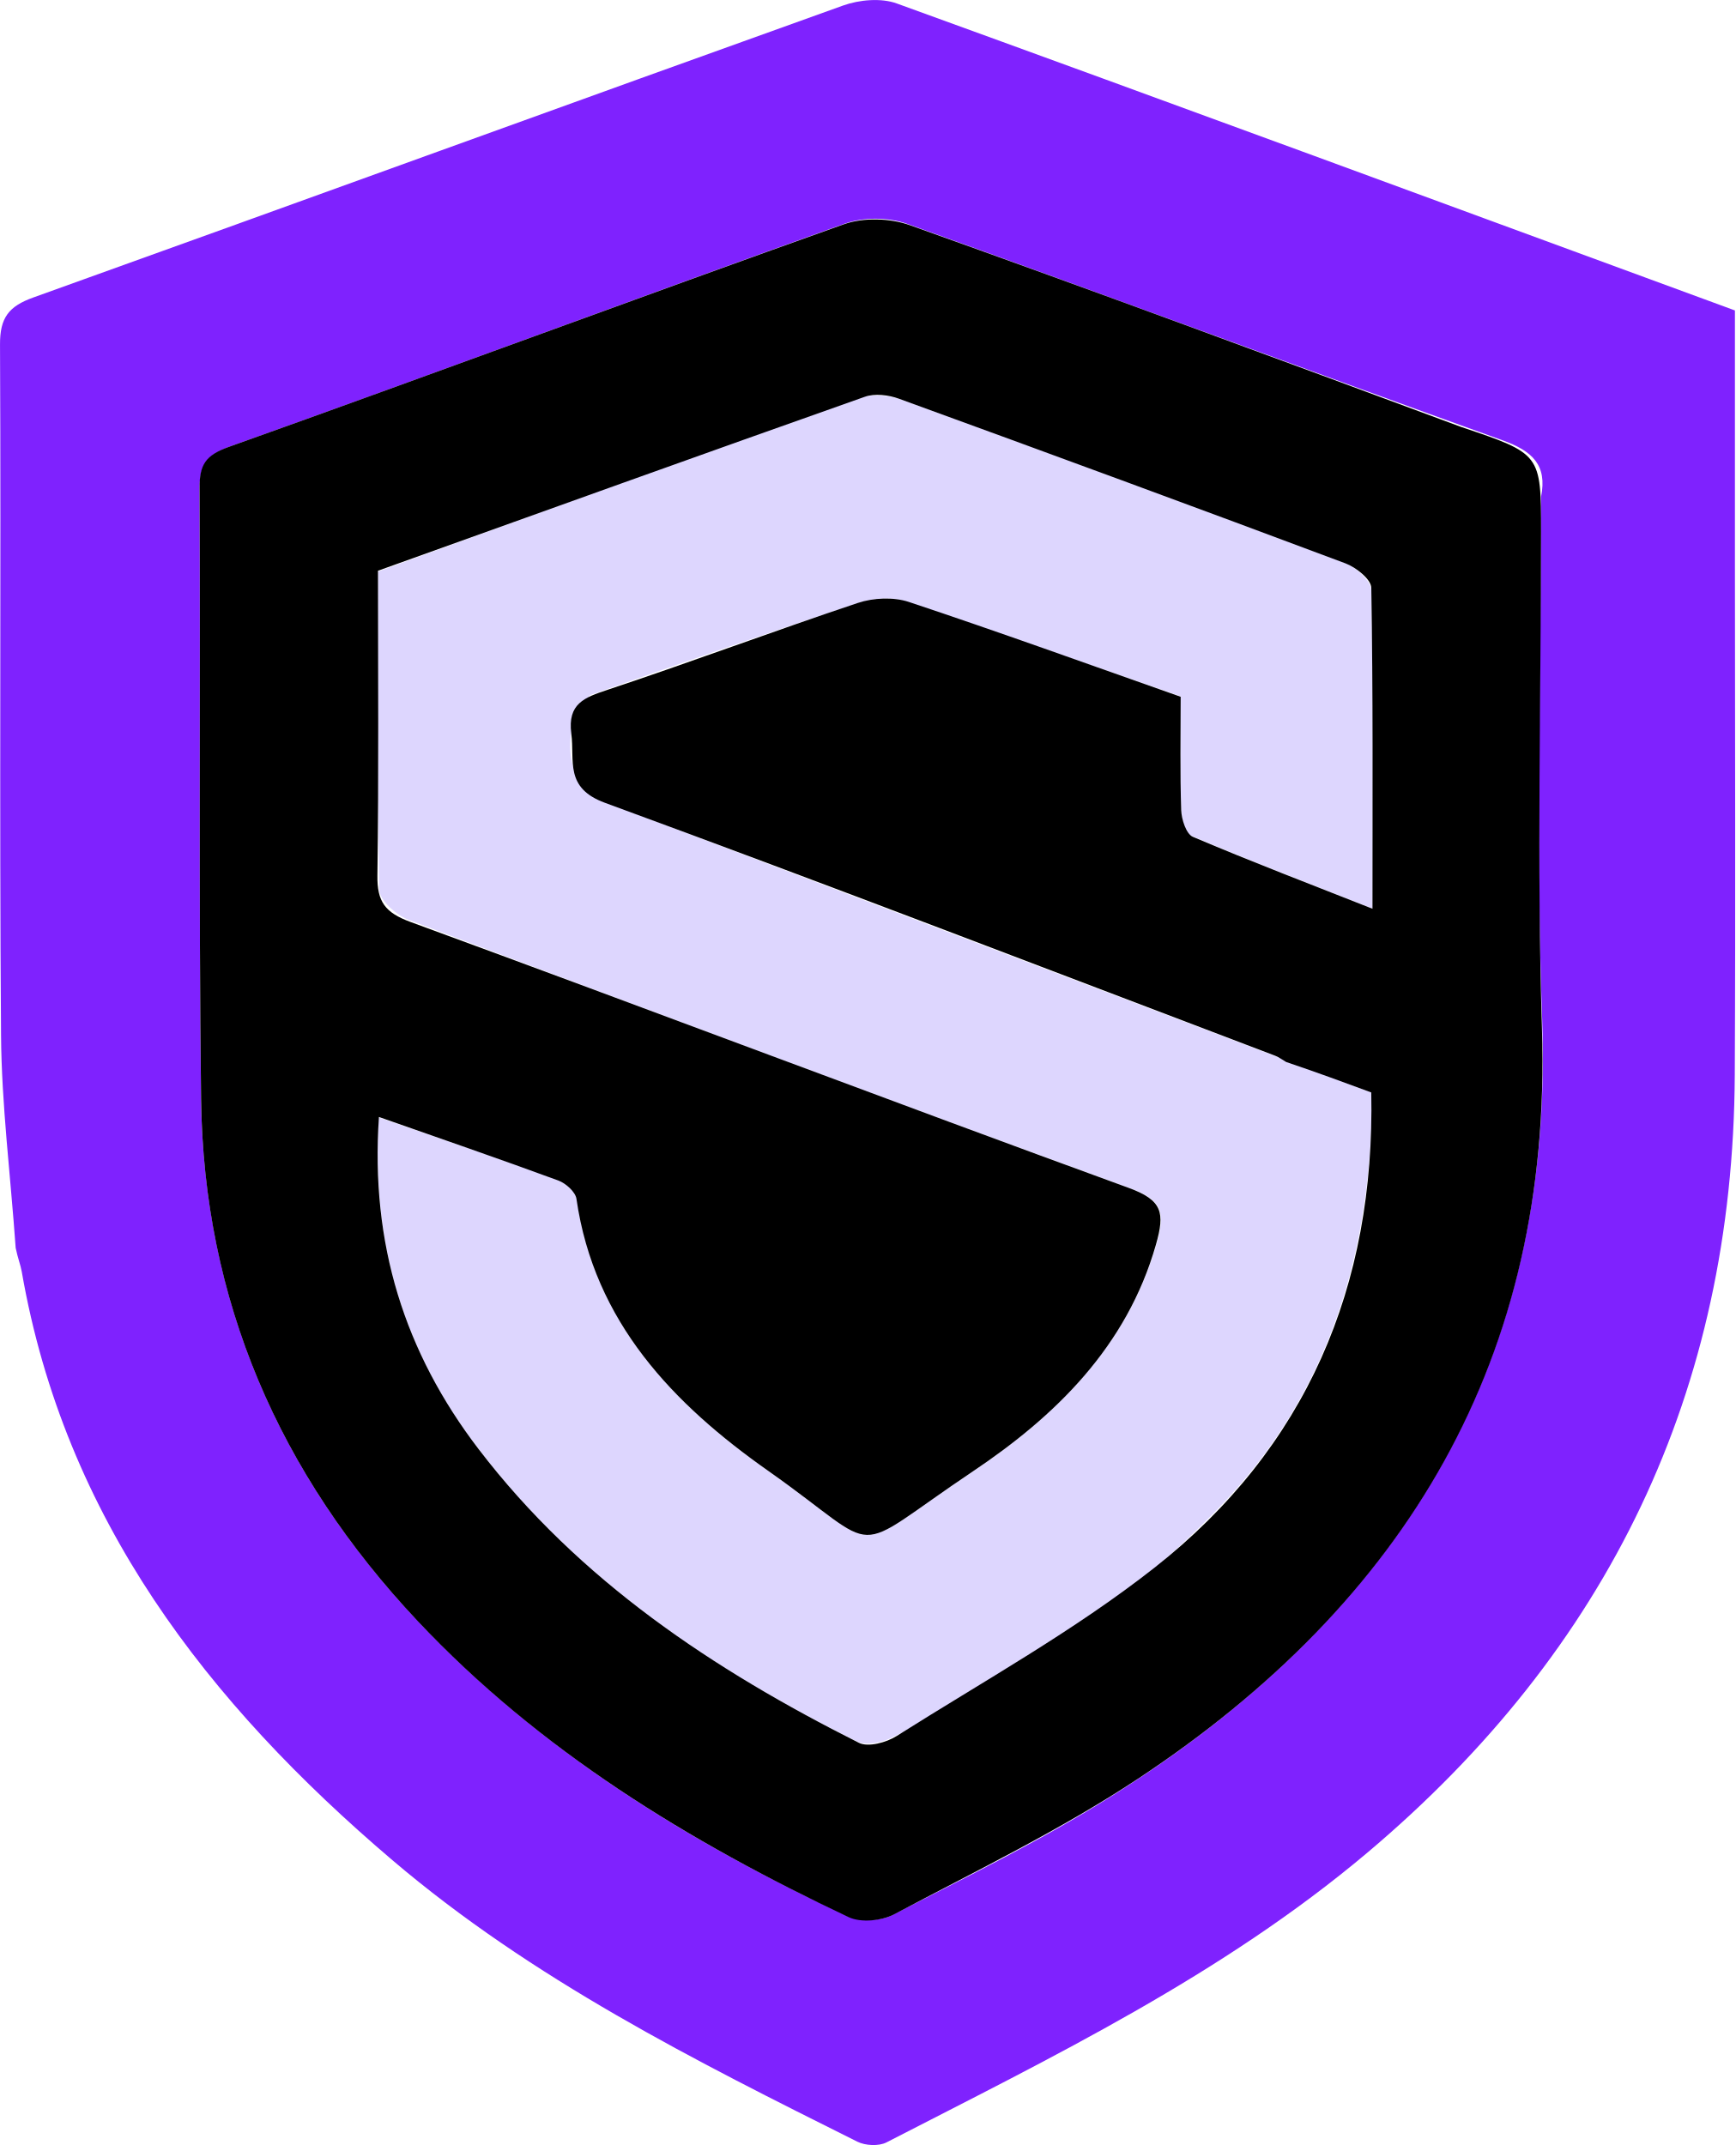
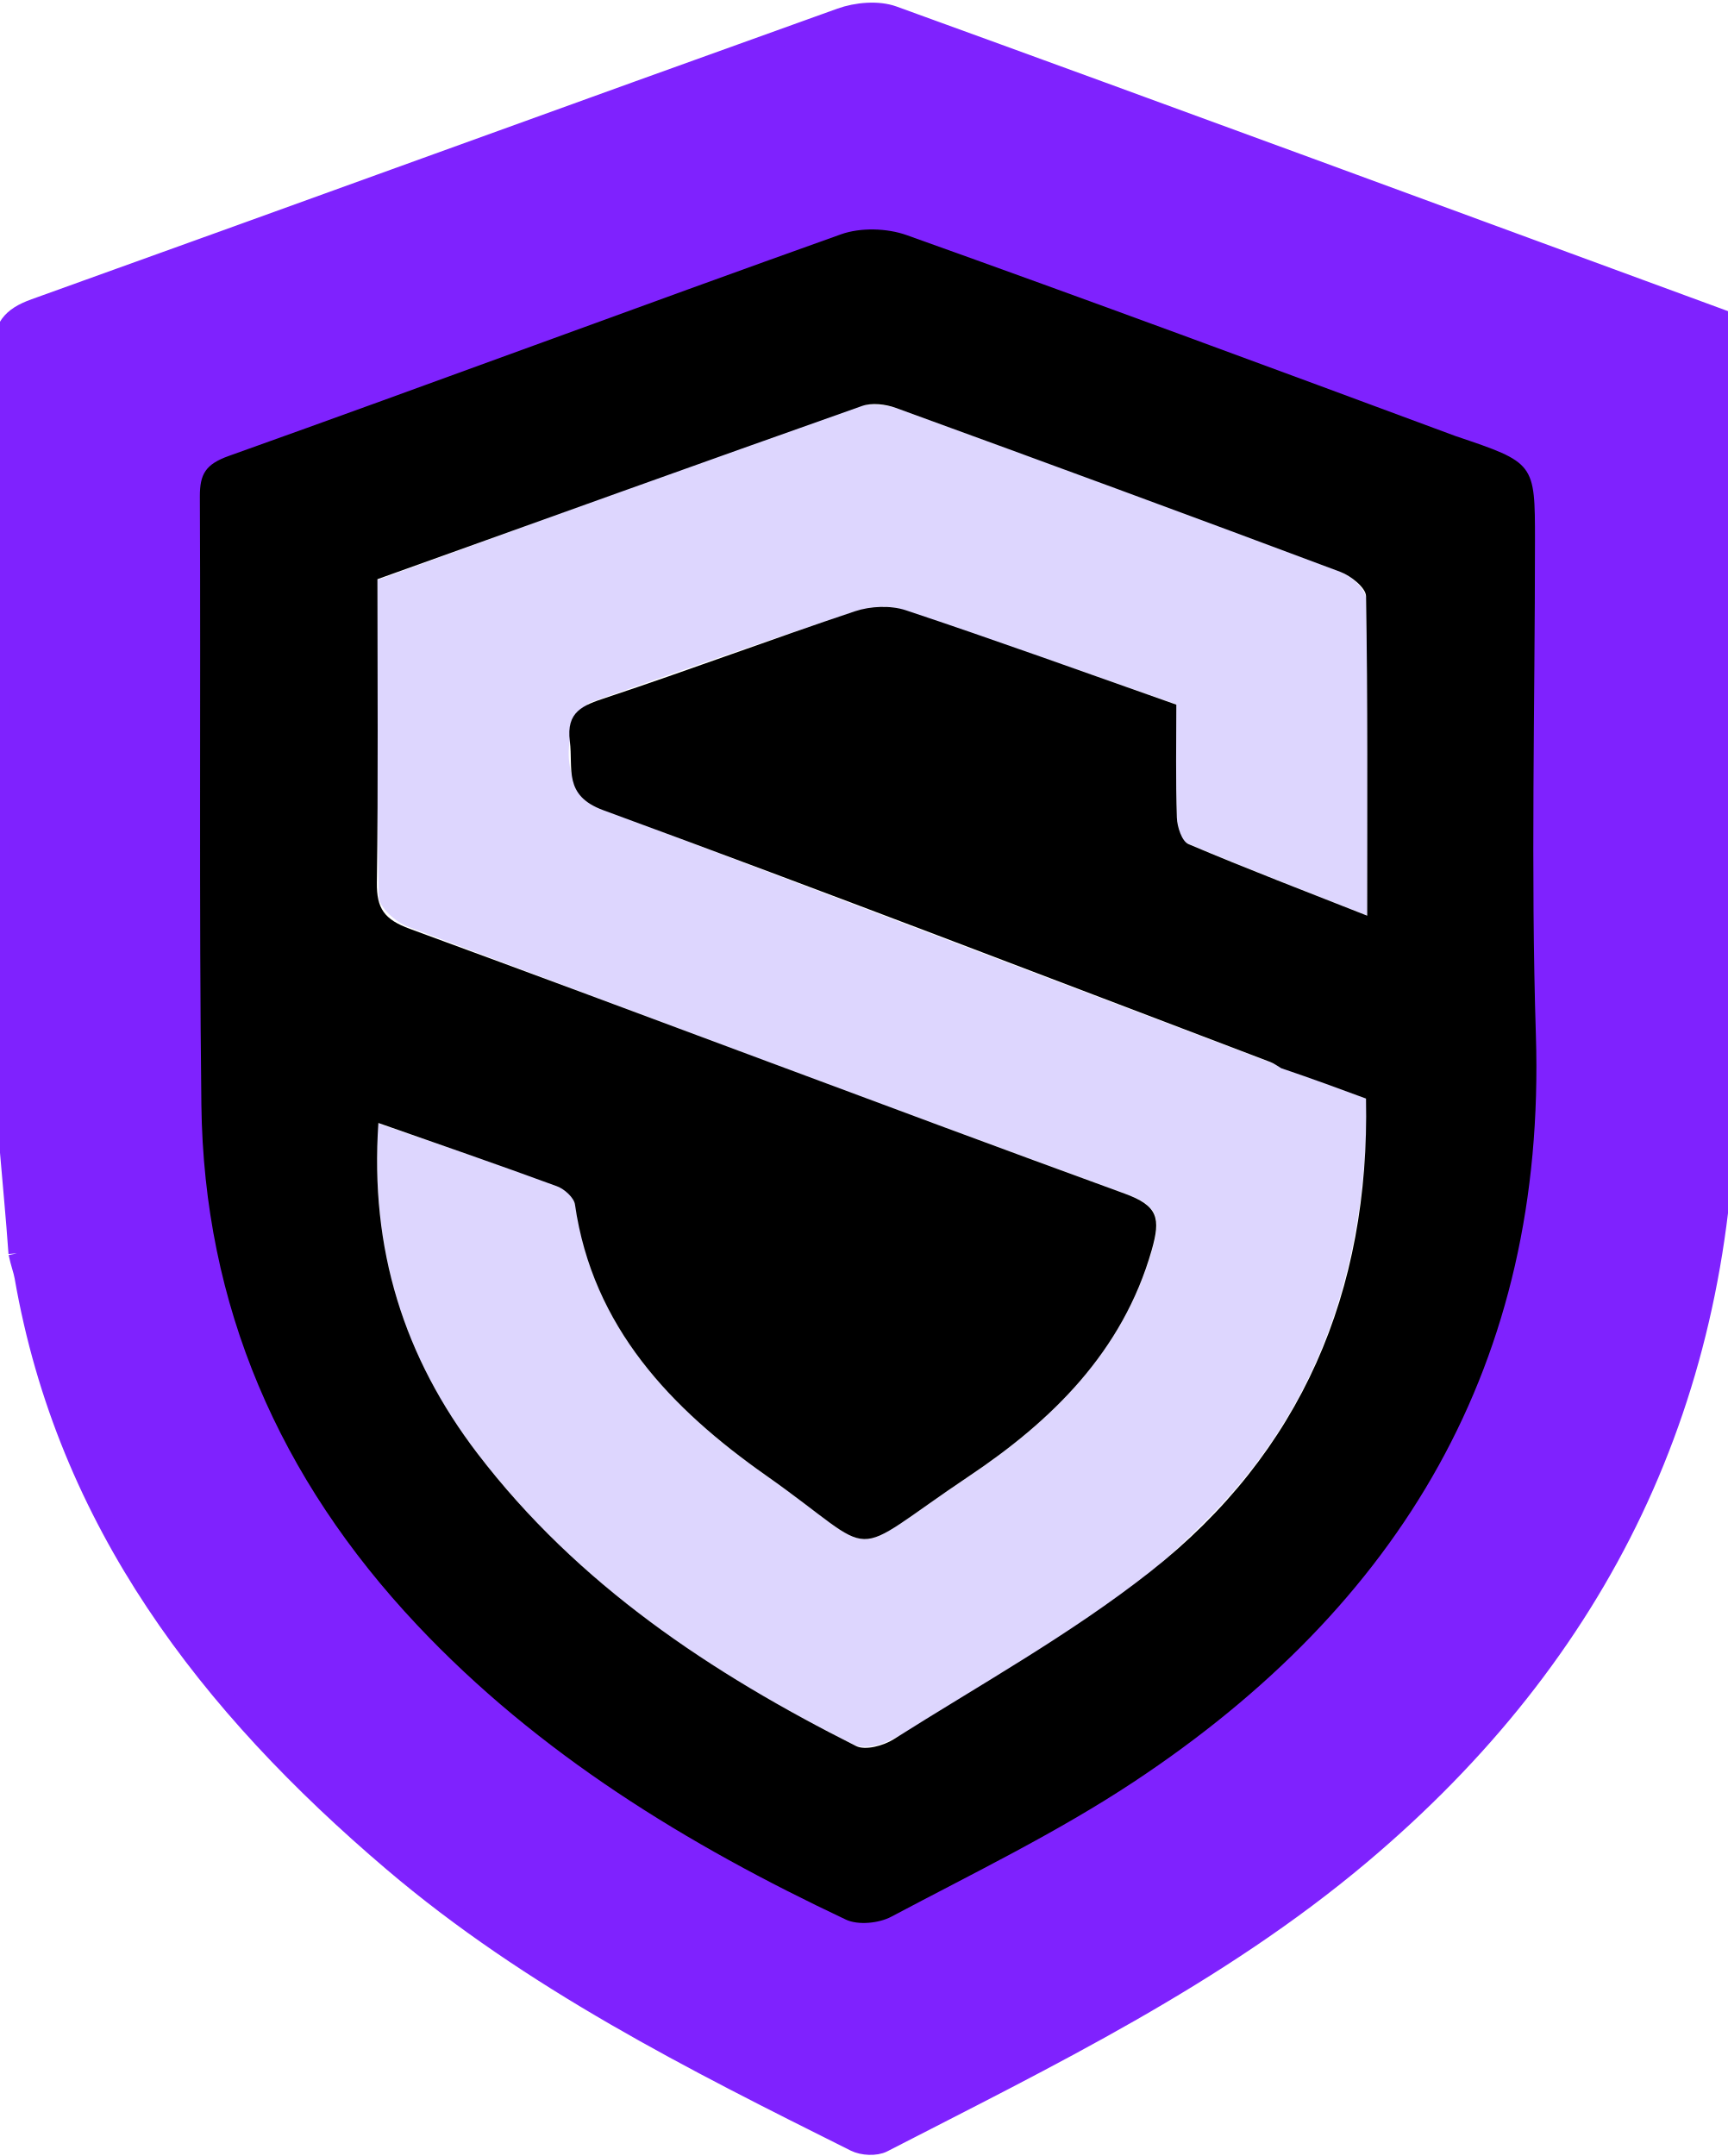
- <svg xmlns="http://www.w3.org/2000/svg" version="1.1" id="Layer_1" x="0px" y="0px" enable-background="new 0 0 1024 1024" viewBox="86.15 375.81 205.89 254.55">
+ <svg xmlns="http://www.w3.org/2000/svg" version="1.1" id="Layer_1" x="0px" y="0px" enable-background="new 0 0 1024 1024" viewBox="86 376 206 254" width="206" height="257">
  <path fill="none" opacity="1" stroke="none" d=" M545,1025   C363.333,1025 182.167,1025 1,1025   C1,683.667 1,342.333 1,1   C342.333,1 683.667,1 1025,1   C1025,342.333 1025,683.667 1025,1025   C865.167,1025 705.333,1025 545,1025  M88.024,524.339   C88.263,525.131 88.589,525.908 88.73,526.717   C93.826,556.02 110.756,577.874 132.705,596.555   C149.284,610.667 168.575,620.332 187.871,629.964   C188.824,630.44 190.418,630.523 191.334,630.051   C211.101,619.878 231.139,610.198 248.346,595.706   C277.027,571.551 291.795,540.92 291.986,503.384   C292.089,483.228 292.004,463.071 292.004,442.914   C292.004,432.769 292.004,422.624 292.004,412.651   C258.636,400.39 225.624,388.217 192.549,376.219   C190.682,375.542 188.106,375.777 186.175,376.469   C154.127,387.954 122.142,399.615 90.1,411.115   C87.197,412.156 86.137,413.5 86.152,416.692   C86.281,444.011 86.066,471.332 86.273,498.65   C86.336,506.926 87.394,515.195 88.024,524.339  M401.104,537.667   C392.226,544.008 382.489,544.176 372.49,541.36   C363.301,538.773 358.892,531.998 357.787,523.059   C349.552,523.059 341.779,523.059 333.716,523.059   C333.832,536.594 338.492,547.55 349.653,555.288   C367.005,567.321 400.299,566.856 417.517,554.776   C434.97,542.53 438.393,510.296 414.07,498.155   C408.912,495.581 403.324,493.769 397.793,492.062   C388.61,489.229 379.216,487.059 370.103,484.032   C365.073,482.361 361.788,478.551 362.008,472.702   C362.227,466.9 365.393,463.111 370.461,460.805   C378.474,457.157 386.618,457.232 394.638,460.676   C399.646,462.826 402.889,466.708 404.224,472.09   C404.529,473.319 405.007,474.506 405.342,475.518   C413.338,475.518 420.966,475.518 428.571,475.518   C429.24,466.672 425.405,456.826 418.782,450.126   C403.652,434.822 371.241,432.987 351.802,445.58   C332.752,457.921 328.49,490.57 354.811,502.537   C360.959,505.332 367.634,507.001 374.123,509.003   C382.036,511.443 390.33,512.944 397.878,516.2   C407.717,520.445 408.875,529.042 401.104,537.667  M837.896,525.635   C847.665,553.847 873.393,568.344 904.079,562.926   C926.226,559.016 945.463,538.745 945.069,519.604   C936.818,519.604 928.565,519.604 920.353,519.604   C920.08,520.273 919.868,520.723 919.708,521.19   C915.123,534.6 907.604,540.717 893.857,541.396   C880.878,542.036 870.585,536.873 864.971,524.915   C857.329,508.639 857.729,492.045 865.255,475.742   C866.482,473.085 868.47,470.66 870.516,468.519   C884.636,453.74 910.778,457.833 918.244,475.928   C919.047,477.874 919.666,479.897 920.273,481.611   C928.887,481.611 937.139,481.611 946.423,481.611   C944.302,475.576 942.973,469.838 940.373,464.749   C930.755,445.918 914.266,437.844 893.938,437.279   C872.235,436.675 854.355,444.735 843.211,463.999   C832.086,483.228 831.792,503.876 837.896,525.635  M818.186,537.5   C818.186,504.764 818.186,472.027 818.186,439.307   C809.735,439.307 801.833,439.307 793.574,439.307   C793.574,454.809 793.574,470.005 793.574,485.755   C778.083,461.935 744.768,469.224 734.982,492.164   C727.335,510.091 727.407,528.192 736.498,545.601   C743.985,559.938 759.783,566.665 775.42,562.967   C783.557,561.043 789.256,555.783 794.067,547.378   C794.067,553.201 794.067,557.448 794.067,561.779   C802.299,561.779 810.167,561.779 818.186,561.779   C818.186,553.8 818.186,546.15 818.186,537.5  M500.448,496.008   C505.15,500.439 505.564,506.283 505.593,512.161   C505.668,527.158 505.613,542.155 505.629,557.152   C505.631,558.738 505.762,560.324 505.834,561.923   C514.082,561.923 521.859,561.923 529.82,561.923   C529.82,540.96 530.729,520.132 529.546,499.424   C528.51,481.305 515.952,470.935 498.435,471.066   C487.097,471.152 478.483,476.25 471.509,485.558   C471.509,470.091 471.509,454.625 471.509,439.256   C463.043,439.256 455.275,439.256 447.393,439.256   C447.393,480.25 447.393,520.984 447.393,561.899   C455.563,561.899 463.482,561.899 471.871,561.899   C471.871,560.073 471.869,558.454 471.871,556.835   C471.888,541.172 471.841,525.508 471.952,509.846   C472,503.133 474.215,497.263 480.565,494.09   C487.145,490.801 493.734,491.098 500.448,496.008  M661.221,555.761   C667.627,550.912 672.253,544.893 674.067,536.419   C667.139,535.889 660.552,535.299 653.951,534.974   C652.978,534.926 651.532,535.897 651.003,536.804   C647.079,543.536 640.74,545.523 633.616,545.614   C619.058,545.799 611.668,533.003 613.671,523.638   C634.025,523.638 654.453,523.638 675.104,523.638   C675.104,519.345 675.379,515.361 675.061,511.424   C671.971,473.163 636.161,464.351 612.993,475.174   C583.914,488.759 583.527,529.69 598.173,548.22   C612.076,565.81 639.784,569.435 661.221,555.761  M693.699,438.994   C689.635,438.191 690.085,440.923 690.087,443.479   C690.11,481.785 690.101,520.092 690.111,558.399   C690.111,559.517 690.23,560.636 690.302,561.899   C698.52,561.899 706.437,561.899 714.484,561.899   C714.484,520.841 714.484,480 714.484,438.993   C707.644,438.993 701.152,438.993 693.699,438.994  M987.003,461.5   C987.003,454.068 987.003,446.636 987.003,439.235   C978.322,439.235 970.226,439.235 962.016,439.235   C962.016,480.209 962.016,520.948 962.016,561.774   C970.431,561.774 978.631,561.774 987.003,561.774   C987.003,528.463 987.003,495.481 987.003,461.5  M549.07,520.5   C549.07,534.269 549.07,548.039 549.07,561.862   C557.528,561.862 565.444,561.862 573.495,561.862   C573.495,532.074 573.495,502.539 573.495,472.854   C565.261,472.854 557.322,472.854 549.07,472.854   C549.07,488.56 549.07,504.03 549.07,520.5  M549.701,441.356   C546.571,447.498 547.035,452.699 551.09,456.922   C555.213,461.216 562.167,462.429 567.642,459.809   C572.671,457.403 575.595,452.342 574.964,446.857   C574.351,441.531 571.226,437.896 566.306,436.36   C560.18,434.448 554.478,435.465 549.701,441.356  z" />
-   <path fill="#7F22FE" opacity="1" stroke="none" d=" M88.01,523.903   C87.394,515.195 86.336,506.926 86.273,498.65   C86.066,471.332 86.281,444.011 86.152,416.692   C86.137,413.5 87.197,412.156 90.1,411.115   C122.142,399.615 154.127,387.954 186.175,376.469   C188.106,375.777 190.682,375.542 192.549,376.219   C225.624,388.217 258.636,400.39 292.004,412.651   C292.004,422.624 292.004,432.769 292.004,442.914   C292.004,463.071 292.089,483.228 291.986,503.384   C291.795,540.92 277.027,571.551 248.346,595.706   C231.139,610.198 211.101,619.878 191.334,630.051   C190.418,630.523 188.824,630.44 187.871,629.964   C168.575,620.332 149.284,610.667 132.705,596.555   C110.756,577.874 93.826,556.02 88.73,526.717   C88.589,525.908 88.263,525.131 88.01,523.903  M269,434.771   C269.762,430.97 267.948,429.325 264.431,428.061   C240.85,419.59 217.374,410.83 193.788,402.373   C191.579,401.581 188.599,401.558 186.396,402.347   C162.047,411.064 137.812,420.096 113.455,428.789   C110.475,429.852 109.809,431.163 109.824,434.038   C109.948,458.02 109.728,482.005 110.001,505.985   C110.279,530.372 119.486,551.206 136.274,568.762   C150.641,583.785 167.997,594.485 186.676,603.181   C188.161,603.873 190.596,603.81 192.056,603.059   C200.833,598.546 209.743,594.186 218.077,588.934   C251.94,567.592 270.652,537.884 269.129,496.667   C268.38,476.376 268.999,456.035 269,434.771  z" />
+   <path fill="#7F22FE" opacity="1" stroke="#7F22FE" stroke-width="2" d=" M88.01,523.903   C87.394,515.195 86.336,506.926 86.273,498.65   C86.066,471.332 86.281,444.011 86.152,416.692   C86.137,413.5 87.197,412.156 90.1,411.115   C122.142,399.615 154.127,387.954 186.175,376.469   C188.106,375.777 190.682,375.542 192.549,376.219   C225.624,388.217 258.636,400.39 292.004,412.651   C292.004,422.624 292.004,432.769 292.004,442.914   C292.004,463.071 292.089,483.228 291.986,503.384   C291.795,540.92 277.027,571.551 248.346,595.706   C231.139,610.198 211.101,619.878 191.334,630.051   C190.418,630.523 188.824,630.44 187.871,629.964   C168.575,620.332 149.284,610.667 132.705,596.555   C110.756,577.874 93.826,556.02 88.73,526.717   C88.589,525.908 88.263,525.131 88.01,523.903  M269,434.771   C269.762,430.97 267.948,429.325 264.431,428.061   C240.85,419.59 217.374,410.83 193.788,402.373   C191.579,401.581 188.599,401.558 186.396,402.347   C162.047,411.064 137.812,420.096 113.455,428.789   C110.475,429.852 109.809,431.163 109.824,434.038   C109.948,458.02 109.728,482.005 110.001,505.985   C110.279,530.372 119.486,551.206 136.274,568.762   C150.641,583.785 167.997,594.485 186.676,603.181   C188.161,603.873 190.596,603.81 192.056,603.059   C200.833,598.546 209.743,594.186 218.077,588.934   C251.94,567.592 270.652,537.884 269.129,496.667   C268.38,476.376 268.999,456.035 269,434.771  z" />
  <path fill="#DDD6FE" opacity="1" stroke="none" d=" M156.186,458.293   C152.368,462.123 153.345,469.25 157.613,470.871   C187.934,482.39 218.272,493.867 248.957,505.491   C248.897,524.142 244.057,541.119 230.552,554.97   C219.339,566.47 206.238,575.266 191.778,582.1   C190.624,582.646 188.823,582.974 187.792,582.46   C170.313,573.747 154.387,563.001 142.461,547.134   C133.985,535.858 130.171,523.201 131.091,508.419   C138.579,510.993 145.901,513.46 153.166,516.087   C153.858,516.338 154.516,517.54 154.64,518.381   C156.804,533.029 166.317,542.666 177.579,550.571   C191.399,560.272 186.352,560.605 201.415,550.555   C211.36,543.92 219.942,535.53 223.43,523.232   C224.454,519.621 223.978,518.188 220.256,516.829   C191.649,506.386 163.128,495.707 134.632,484.966   C133.18,484.419 131.18,482.646 131.155,481.409   C130.899,468.763 130.998,456.109 130.998,443.637   C150.06,436.702 168.791,429.835 187.585,423.141   C189.216,422.559 191.429,422.624 193.074,423.216   C210.634,429.54 228.15,435.99 245.621,442.558   C246.969,443.065 248.831,444.711 248.853,445.858   C249.088,458.159 248.999,470.466 248.999,483.641   C241.518,480.679 234.422,477.956 227.437,474.974   C226.703,474.66 226.328,472.823 226.294,471.678   C226.163,467.359 226.241,463.035 226.241,458.45   C215.14,454.599 204.223,450.715 193.218,447.098   C191.578,446.56 189.403,446.904 187.684,447.471   C177.272,450.904 166.92,454.521 156.186,458.293  z" />
  <path fill="#000000" opacity="1" stroke="none" d=" M259.522,426.478   C268.999,429.67 268.999,429.67 268.999,438.937   C268.999,458.594 268.487,478.268 269.108,497.906   C270.344,537.011 252.945,565.887 221.166,586.904   C211.996,592.969 202.001,597.803 192.264,602.974   C190.78,603.762 188.304,604.01 186.847,603.322   C167.916,594.391 150.214,583.59 135.72,568.198   C119.324,550.788 110.294,530.192 110.008,506.175   C109.721,482.023 109.944,457.865 109.828,433.71   C109.815,430.989 110.514,429.835 113.294,428.843   C137.658,420.15 161.902,411.121 186.267,402.43   C188.597,401.599 191.751,401.69 194.102,402.53   C215.851,410.293 237.507,418.314 259.522,426.478  M238.753,501.836   C238.321,501.586 237.914,501.27 237.453,501.095   C210.965,491.037 184.527,480.841 157.93,471.08   C153.115,469.313 154.353,466.121 153.937,462.866   C153.482,459.309 155.476,458.587 158.257,457.664   C168.196,454.366 178.005,450.675 187.939,447.361   C189.782,446.747 192.164,446.638 193.982,447.242   C204.681,450.801 215.288,454.64 226.241,458.496   C226.241,462.999 226.152,467.484 226.305,471.961   C226.343,473.061 226.898,474.783 227.684,475.116   C234.583,478.046 241.588,480.726 248.997,483.651   C248.997,470.501 249.07,458.033 248.859,445.569   C248.842,444.563 247.05,443.138 245.798,442.668   C228.167,436.06 210.494,429.561 192.8,423.122   C191.572,422.675 189.941,422.48 188.756,422.898   C169.512,429.697 150.31,436.615 130.998,443.541   C130.998,455.727 131.097,467.72 130.931,479.709   C130.888,482.805 131.828,484.11 134.853,485.219   C163.294,495.641 191.61,506.404 220.068,516.776   C224.086,518.24 224.387,519.718 223.307,523.506   C219.846,535.648 211.344,543.882 201.566,550.434   C186.327,560.645 191.437,560.307 177.335,550.384   C166.067,542.456 156.662,532.74 154.548,518.081   C154.428,517.25 153.282,516.228 152.391,515.901   C145.389,513.326 138.333,510.899 131.112,508.363   C130.084,523.405 134.153,536.291 142.942,547.783   C154.894,563.408 170.78,573.941 188.056,582.629   C189.16,583.185 191.318,582.598 192.534,581.829   C202.824,575.323 213.572,569.367 223.104,561.874   C241.171,547.673 249.329,528.421 248.855,505.453   C245.654,504.268 242.591,503.134 238.753,501.836  z" />
</svg>
